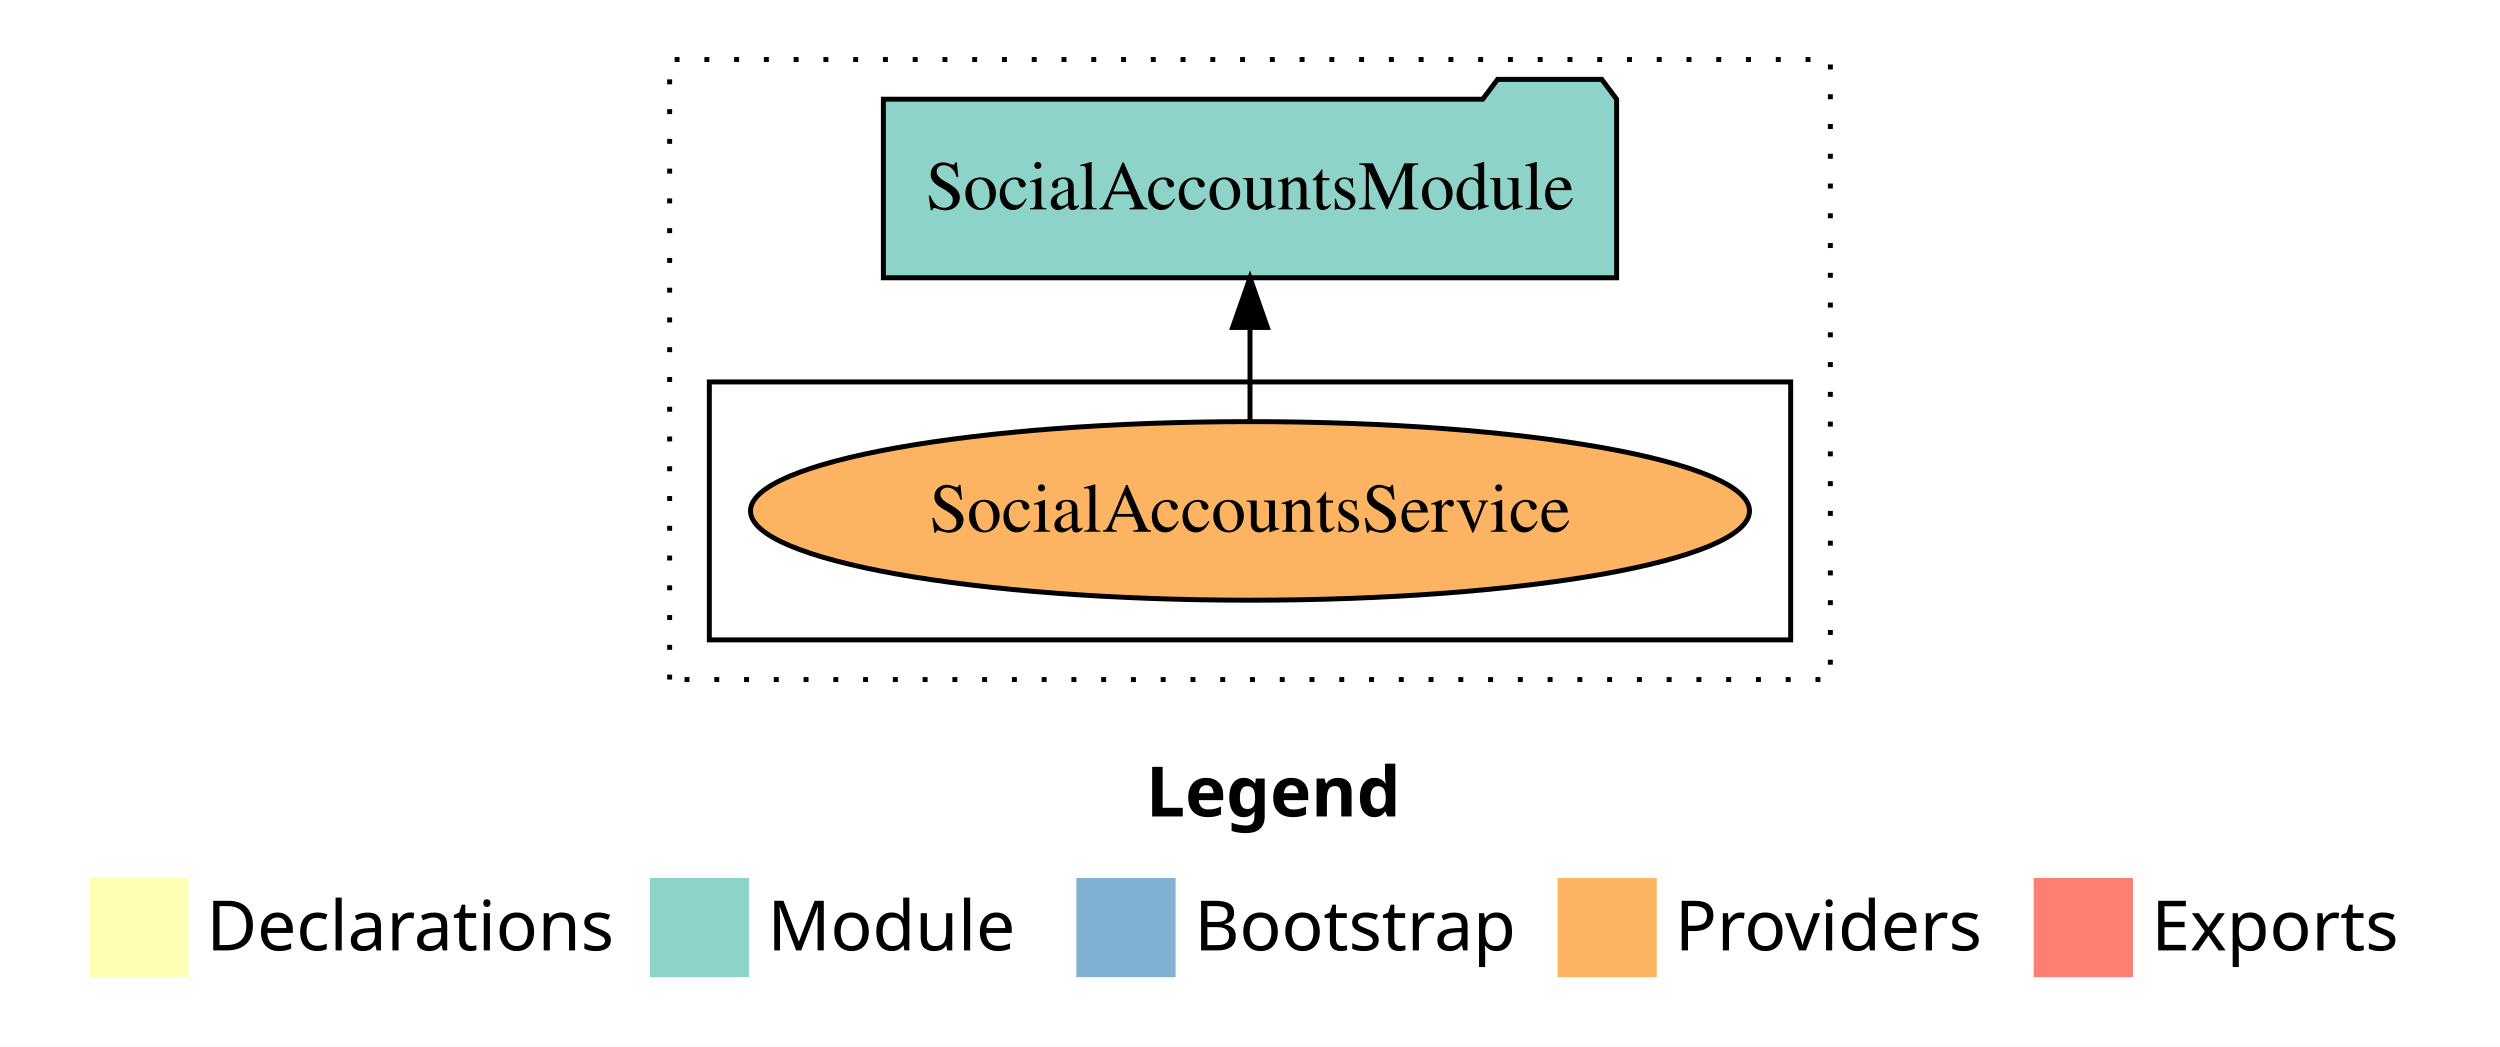
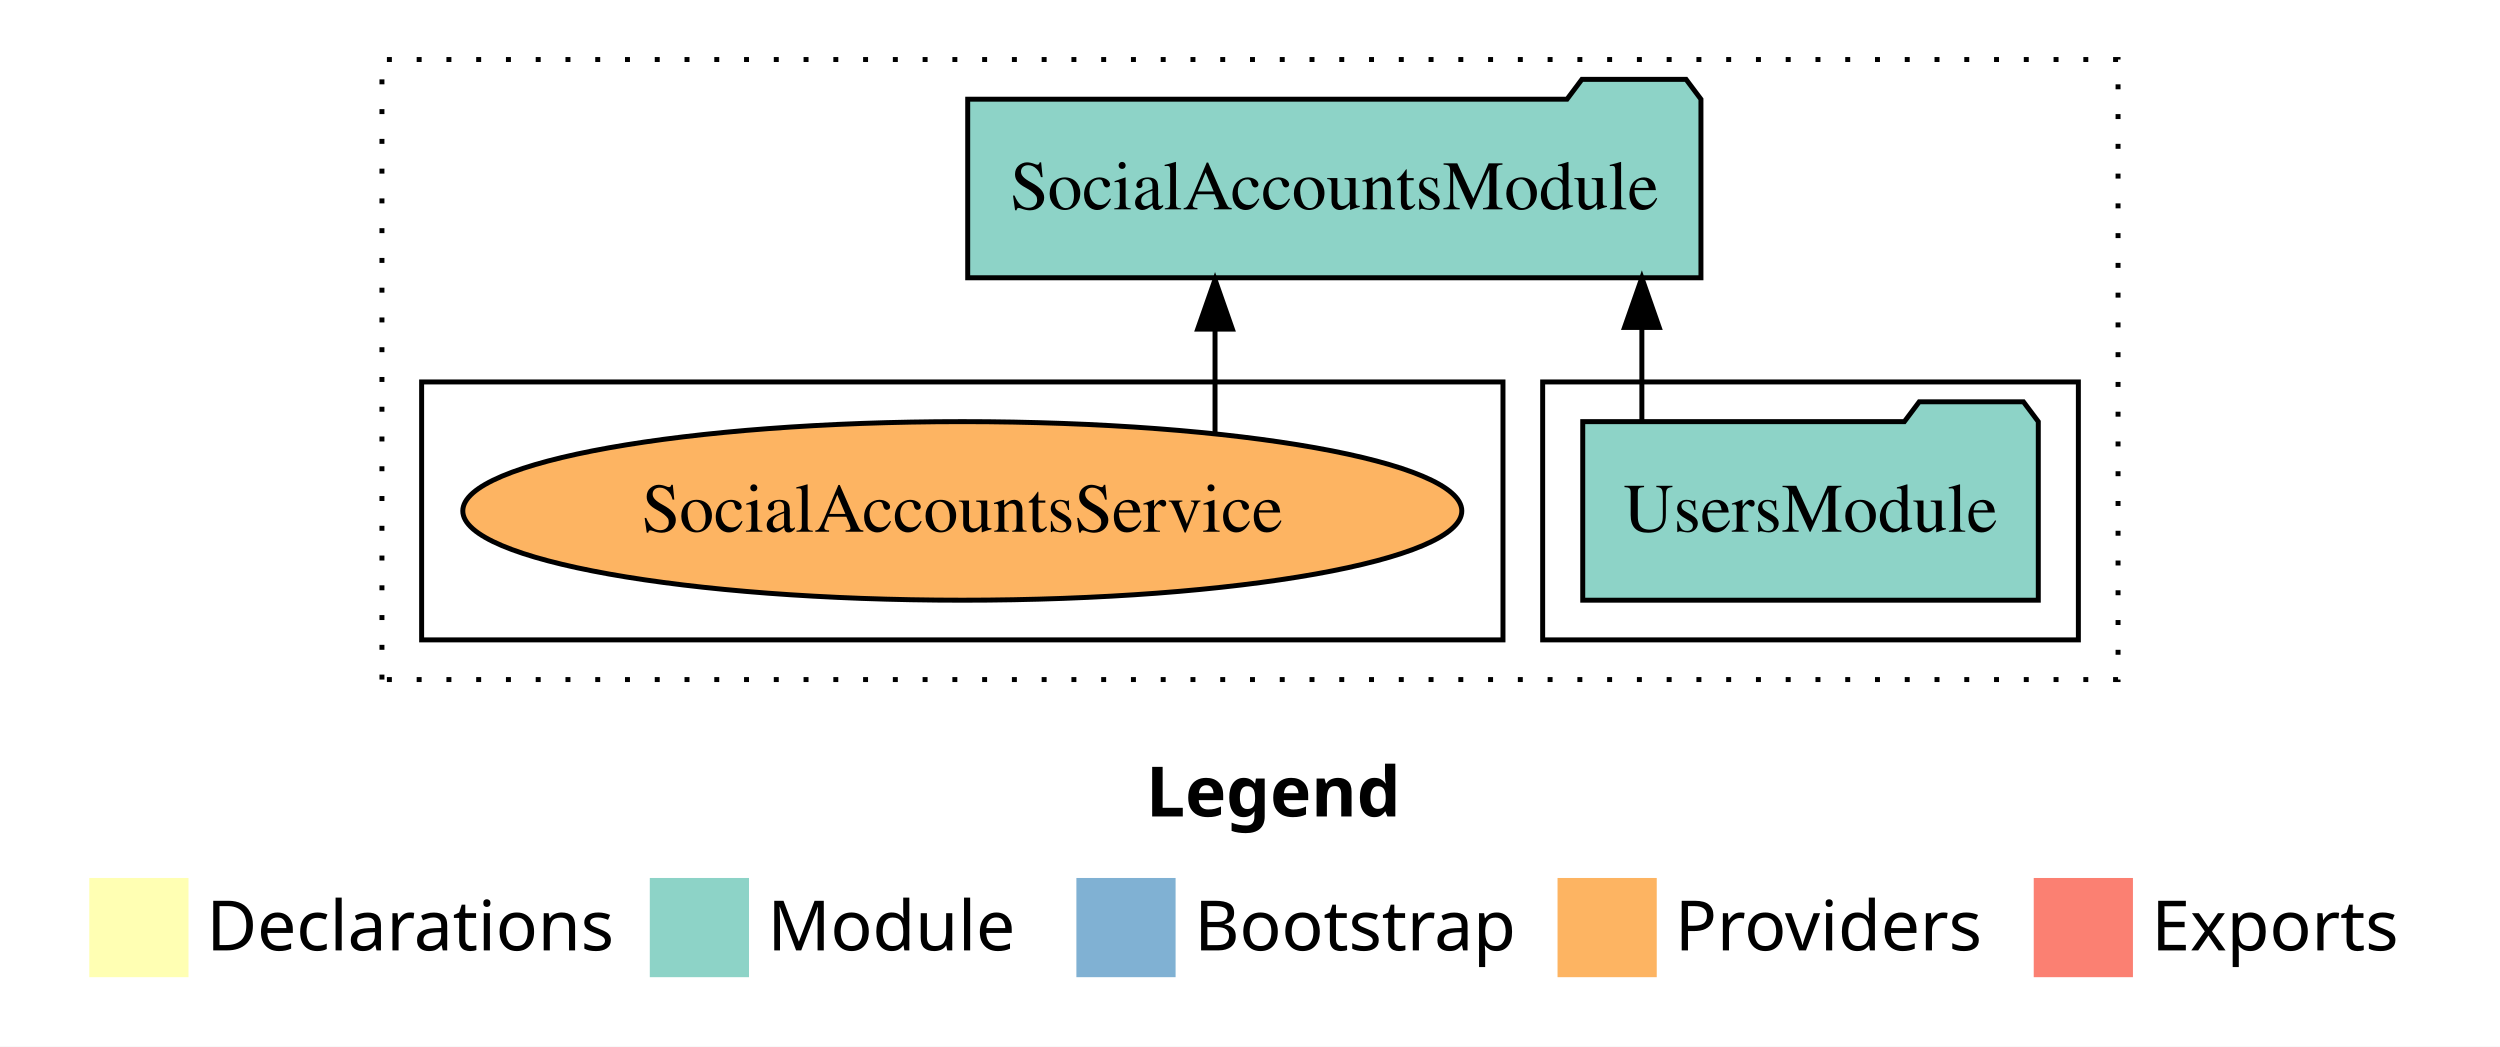
<svg xmlns="http://www.w3.org/2000/svg" width="504pt" height="211pt" viewBox="0.00 0.00 504.00 211.00">
  <g id="graph0" class="graph" transform="scale(1 1) rotate(0) translate(4 207)">
    <polygon fill="white" stroke="transparent" points="-4,4 -4,-207 500,-207 500,4 -4,4" />
    <text text-anchor="start" x="227.01" y="-42.4" font-family="Times-12" font-weight="bold" font-size="14.00">Legend</text>
    <polygon fill="#ffffb3" stroke="transparent" points="14,-10 14,-30 34,-30 34,-10 14,-10" />
    <text text-anchor="start" x="37.63" y="-15.4" font-family="Times-12" font-size="14.00">  Declarations</text>
    <polygon fill="#8dd3c7" stroke="transparent" points="127,-10 127,-30 147,-30 147,-10 127,-10" />
    <text text-anchor="start" x="150.73" y="-15.4" font-family="Times-12" font-size="14.00">  Module</text>
    <polygon fill="#80b1d3" stroke="transparent" points="213,-10 213,-30 233,-30 233,-10 213,-10" />
    <text text-anchor="start" x="236.78" y="-15.4" font-family="Times-12" font-size="14.00">  Bootstrap</text>
    <polygon fill="#fdb462" stroke="transparent" points="310,-10 310,-30 330,-30 330,-10 310,-10" />
    <text text-anchor="start" x="333.67" y="-15.4" font-family="Times-12" font-size="14.00">  Providers</text>
    <polygon fill="#fb8072" stroke="transparent" points="406,-10 406,-30 426,-30 426,-10 406,-10" />
    <text text-anchor="start" x="429.73" y="-15.4" font-family="Times-12" font-size="14.00">  Exports</text>
    <g id="clust1" class="cluster">
-       <polygon fill="none" stroke="black" stroke-dasharray="1,5" points="131,-70 131,-195 365,-195 365,-70 131,-70" />
+       <polygon fill="none" stroke="black" stroke-dasharray="1,5" points="73,-70 73,-195 423,-195 423,-70 73,-70" />
+     </g>
+     <g id="clust3" class="cluster">
+       <polygon fill="none" stroke="black" points="307,-78 307,-130 415,-130 415,-78 307,-78" />
    </g>
    <g id="clust6" class="cluster">
-       <polygon fill="none" stroke="black" points="139,-78 139,-130 357,-130 357,-78 139,-78" />
+       <polygon fill="none" stroke="black" points="81,-78 81,-130 299,-130 299,-78 81,-78" />
    </g>
    <g id="node1" class="node">
-       <ellipse fill="#fdb462" stroke="black" cx="248" cy="-104" rx="100.7" ry="18" />
-       <text text-anchor="middle" x="248" y="-99.8" font-family="Times,serif" font-size="14.00">SocialAccountsService</text>
+       <polygon fill="#8dd3c7" stroke="black" points="406.92,-122 403.92,-126 382.92,-126 379.92,-122 315.08,-122 315.08,-86 406.92,-86 406.92,-122" />
+       <text text-anchor="middle" x="361" y="-99.8" font-family="Times,serif" font-size="14.00">UsersModule</text>
    </g>
    <g id="node2" class="node">
-       <polygon fill="#8dd3c7" stroke="black" points="321.91,-187 318.91,-191 297.91,-191 294.91,-187 174.09,-187 174.09,-151 321.91,-151 321.91,-187" />
-       <text text-anchor="middle" x="248" y="-164.8" font-family="Times,serif" font-size="14.00">SocialAccountsModule</text>
+       <polygon fill="#8dd3c7" stroke="black" points="338.91,-187 335.91,-191 314.91,-191 311.91,-187 191.09,-187 191.09,-151 338.91,-151 338.91,-187" />
+       <text text-anchor="middle" x="265" y="-164.8" font-family="Times,serif" font-size="14.00">SocialAccountsModule</text>
    </g>
    <g id="edge1" class="edge">
-       <path fill="none" stroke="black" d="M248,-122.11C248,-122.11 248,-140.99 248,-140.99" />
-       <polygon fill="black" stroke="black" points="244.5,-140.99 248,-150.99 251.5,-140.99 244.5,-140.99" />
+       <path fill="none" stroke="black" d="M327,-122.11C327,-122.11 327,-140.99 327,-140.99" />
+       <polygon fill="black" stroke="black" points="323.5,-140.99 327,-150.99 330.5,-140.99 323.5,-140.99" />
+     </g>
+     <g id="node3" class="node">
+       <ellipse fill="#fdb462" stroke="black" cx="190" cy="-104" rx="100.7" ry="18" />
+       <text text-anchor="middle" x="190" y="-99.8" font-family="Times,serif" font-size="14.00">SocialAccountsService</text>
+     </g>
+     <g id="edge2" class="edge">
+       <path fill="none" stroke="black" d="M240.95,-119.73C240.95,-119.73 240.95,-140.65 240.95,-140.65" />
+       <polygon fill="black" stroke="black" points="237.45,-140.65 240.95,-150.65 244.45,-140.65 237.45,-140.65" />
    </g>
  </g>
</svg>
